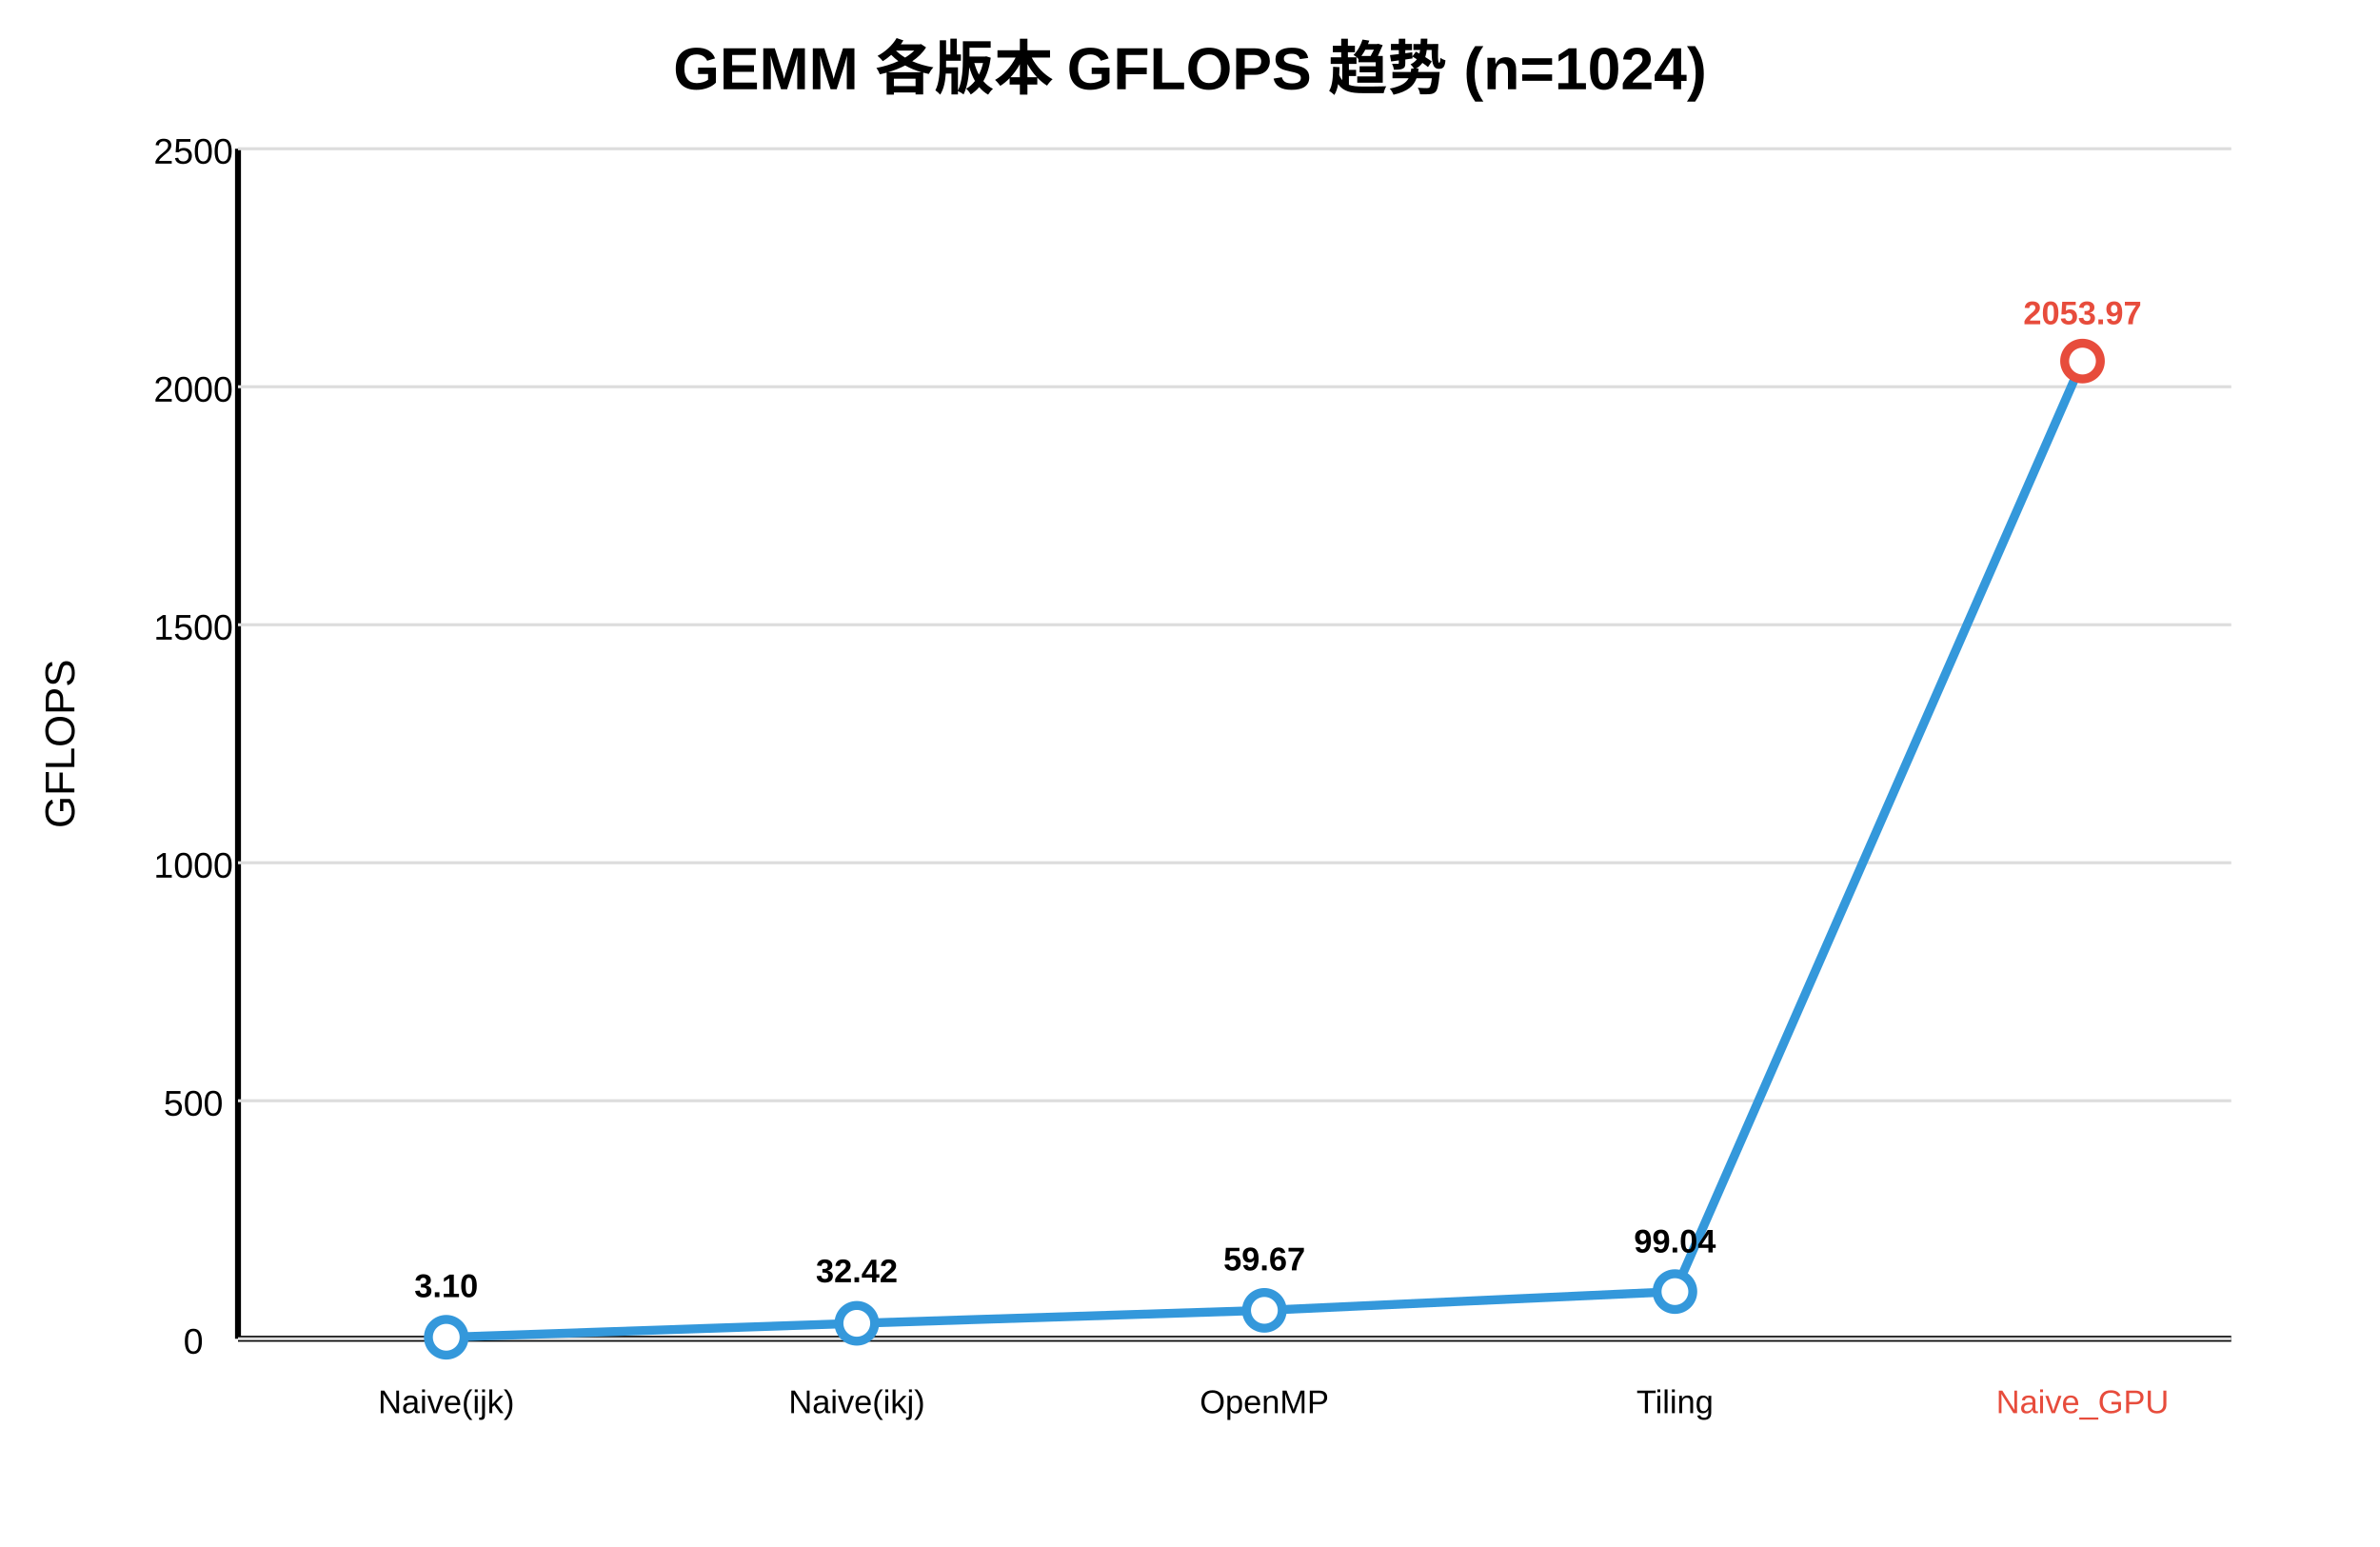
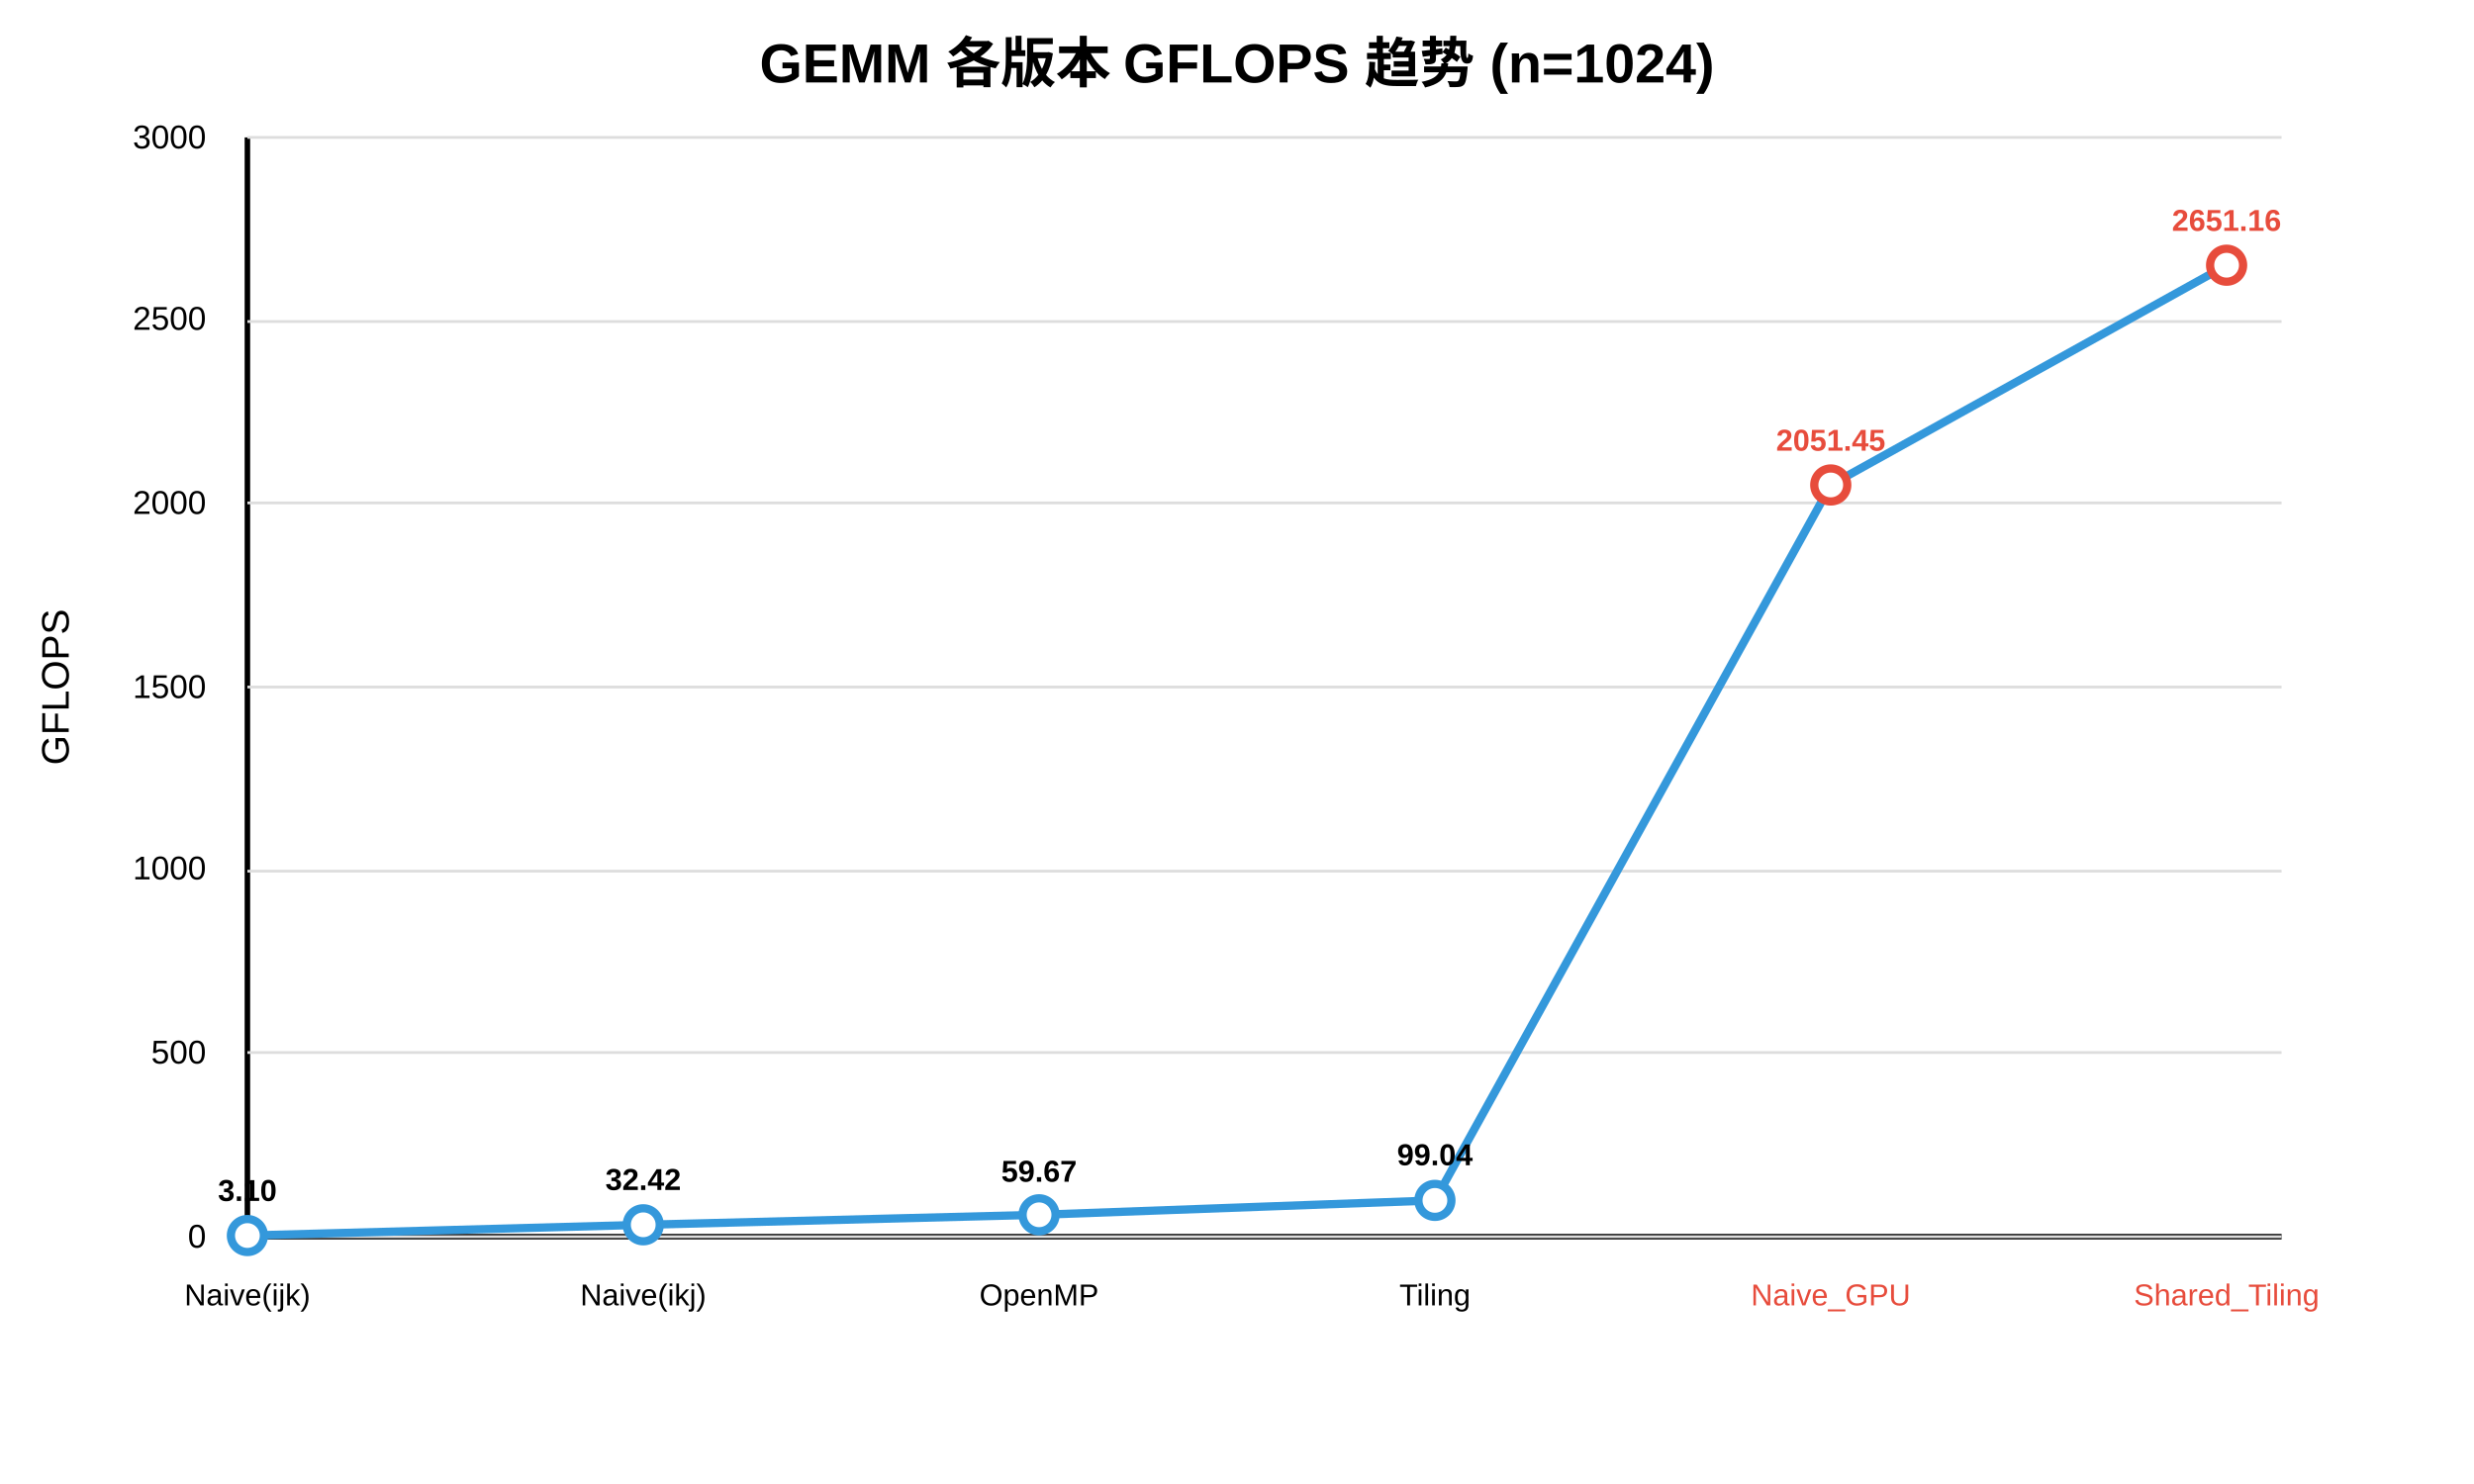
- <svg xmlns="http://www.w3.org/2000/svg" viewBox="0 0 800 520" width="800" height="520">
+ <svg xmlns="http://www.w3.org/2000/svg" viewBox="0 0 900 540" width="900" height="540">
  <rect width="100%" height="100%" fill="white" />
-   <text x="400" y="30" text-anchor="middle" font-family="Arial, sans-serif" font-size="20" font-weight="bold">GEMM 各版本 GFLOPS 趋势 (n=1024)</text>
-   <line x1="80" y1="450" x2="750" y2="450" stroke="black" stroke-width="2" />
-   <line x1="80" y1="50" x2="80" y2="450" stroke="black" stroke-width="2" />
-   <text x="65" y="455" text-anchor="middle" font-family="Arial" font-size="12">0</text>
-   <line x1="80" y1="450" x2="750" y2="450" stroke="#ddd" stroke-width="1" />
-   <text x="65" y="375" text-anchor="middle" font-family="Arial" font-size="12">500</text>
-   <line x1="80" y1="370" x2="750" y2="370" stroke="#ddd" stroke-width="1" />
-   <text x="65" y="295" text-anchor="middle" font-family="Arial" font-size="12">1000</text>
-   <line x1="80" y1="290" x2="750" y2="290" stroke="#ddd" stroke-width="1" />
-   <text x="65" y="215" text-anchor="middle" font-family="Arial" font-size="12">1500</text>
-   <line x1="80" y1="210" x2="750" y2="210" stroke="#ddd" stroke-width="1" />
-   <text x="65" y="135" text-anchor="middle" font-family="Arial" font-size="12">2000</text>
-   <line x1="80" y1="130" x2="750" y2="130" stroke="#ddd" stroke-width="1" />
-   <text x="65" y="55" text-anchor="middle" font-family="Arial" font-size="12">2500</text>
-   <line x1="80" y1="50" x2="750" y2="50" stroke="#ddd" stroke-width="1" />
-   <polyline points="150,449.50 288,444.81 425,440.45 563,434.15 700,121.37" fill="none" stroke="#3498db" stroke-width="3" stroke-linecap="round" stroke-linejoin="round" />
-   <circle cx="150" cy="449.50" r="6" fill="white" stroke="#3498db" stroke-width="3" />
-   <text x="150" y="436" text-anchor="middle" font-family="Arial" font-size="11" font-weight="bold">3.10</text>
-   <text x="150" y="475" text-anchor="middle" font-family="Arial" font-size="11">Naive(ijk)</text>
-   <circle cx="288" cy="444.81" r="6" fill="white" stroke="#3498db" stroke-width="3" />
-   <text x="288" y="431" text-anchor="middle" font-family="Arial" font-size="11" font-weight="bold">32.42</text>
-   <text x="288" y="475" text-anchor="middle" font-family="Arial" font-size="11">Naive(ikj)</text>
-   <circle cx="425" cy="440.45" r="6" fill="white" stroke="#3498db" stroke-width="3" />
-   <text x="425" y="427" text-anchor="middle" font-family="Arial" font-size="11" font-weight="bold">59.67</text>
-   <text x="425" y="475" text-anchor="middle" font-family="Arial" font-size="11">OpenMP</text>
-   <circle cx="563" cy="434.15" r="6" fill="white" stroke="#3498db" stroke-width="3" />
-   <text x="563" y="421" text-anchor="middle" font-family="Arial" font-size="11" font-weight="bold">99.04</text>
-   <text x="563" y="475" text-anchor="middle" font-family="Arial" font-size="11">Tiling</text>
-   <circle cx="700" cy="121.37" r="6" fill="white" stroke="#e74c3c" stroke-width="3" />
-   <text x="700" y="109" text-anchor="middle" font-family="Arial" font-size="11" font-weight="bold" fill="#e74c3c">2053.97</text>
-   <text x="700" y="475" text-anchor="middle" font-family="Arial" font-size="11" fill="#e74c3c">Naive_GPU</text>
+   <text x="450" y="30" text-anchor="middle" font-family="Arial, sans-serif" font-size="20" font-weight="bold">GEMM 各版本 GFLOPS 趋势 (n=1024)</text>
+   <line x1="90" y1="450" x2="830" y2="450" stroke="black" stroke-width="2" />
+   <line x1="90" y1="50" x2="90" y2="450" stroke="black" stroke-width="2" />
+   <text x="75" y="454" text-anchor="end" font-family="Arial" font-size="12">0</text>
+   <line x1="90" y1="450" x2="830" y2="450" stroke="#ddd" stroke-width="1" />
+   <text x="75" y="387" text-anchor="end" font-family="Arial" font-size="12">500</text>
+   <line x1="90" y1="383" x2="830" y2="383" stroke="#ddd" stroke-width="1" />
+   <text x="75" y="320" text-anchor="end" font-family="Arial" font-size="12">1000</text>
+   <line x1="90" y1="317" x2="830" y2="317" stroke="#ddd" stroke-width="1" />
+   <text x="75" y="254" text-anchor="end" font-family="Arial" font-size="12">1500</text>
+   <line x1="90" y1="250" x2="830" y2="250" stroke="#ddd" stroke-width="1" />
+   <text x="75" y="187" text-anchor="end" font-family="Arial" font-size="12">2000</text>
+   <line x1="90" y1="183" x2="830" y2="183" stroke="#ddd" stroke-width="1" />
+   <text x="75" y="120" text-anchor="end" font-family="Arial" font-size="12">2500</text>
+   <line x1="90" y1="117" x2="830" y2="117" stroke="#ddd" stroke-width="1" />
+   <text x="75" y="54" text-anchor="end" font-family="Arial" font-size="12">3000</text>
+   <line x1="90" y1="50" x2="830" y2="50" stroke="#ddd" stroke-width="1" />
+   <polyline points="90,449.59 234,445.68 378,442.04 522,436.80 666,176.47 810,96.51" fill="none" stroke="#3498db" stroke-width="3" stroke-linecap="round" stroke-linejoin="round" />
+   <circle cx="90" cy="449.59" r="6" fill="white" stroke="#3498db" stroke-width="3" />
+   <text x="90" y="437" text-anchor="middle" font-family="Arial" font-size="11" font-weight="bold">3.10</text>
+   <text x="90" y="475" text-anchor="middle" font-family="Arial" font-size="11">Naive(ijk)</text>
+   <circle cx="234" cy="445.68" r="6" fill="white" stroke="#3498db" stroke-width="3" />
+   <text x="234" y="433" text-anchor="middle" font-family="Arial" font-size="11" font-weight="bold">32.42</text>
+   <text x="234" y="475" text-anchor="middle" font-family="Arial" font-size="11">Naive(ikj)</text>
+   <circle cx="378" cy="442.04" r="6" fill="white" stroke="#3498db" stroke-width="3" />
+   <text x="378" y="430" text-anchor="middle" font-family="Arial" font-size="11" font-weight="bold">59.67</text>
+   <text x="378" y="475" text-anchor="middle" font-family="Arial" font-size="11">OpenMP</text>
+   <circle cx="522" cy="436.80" r="6" fill="white" stroke="#3498db" stroke-width="3" />
+   <text x="522" y="424" text-anchor="middle" font-family="Arial" font-size="11" font-weight="bold">99.04</text>
+   <text x="522" y="475" text-anchor="middle" font-family="Arial" font-size="11">Tiling</text>
+   <circle cx="666" cy="176.47" r="6" fill="white" stroke="#e74c3c" stroke-width="3" />
+   <text x="666" y="164" text-anchor="middle" font-family="Arial" font-size="11" font-weight="bold" fill="#e74c3c">2051.45</text>
+   <text x="666" y="475" text-anchor="middle" font-family="Arial" font-size="11" fill="#e74c3c">Naive_GPU</text>
+   <circle cx="810" cy="96.51" r="6" fill="white" stroke="#e74c3c" stroke-width="3" />
+   <text x="810" y="84" text-anchor="middle" font-family="Arial" font-size="11" font-weight="bold" fill="#e74c3c">2651.16</text>
+   <text x="810" y="475" text-anchor="middle" font-family="Arial" font-size="11" fill="#e74c3c">Shared_Tiling</text>
  <text x="25" y="250" text-anchor="middle" font-family="Arial" font-size="14" transform="rotate(-90, 25, 250)">GFLOPS</text>
</svg>
